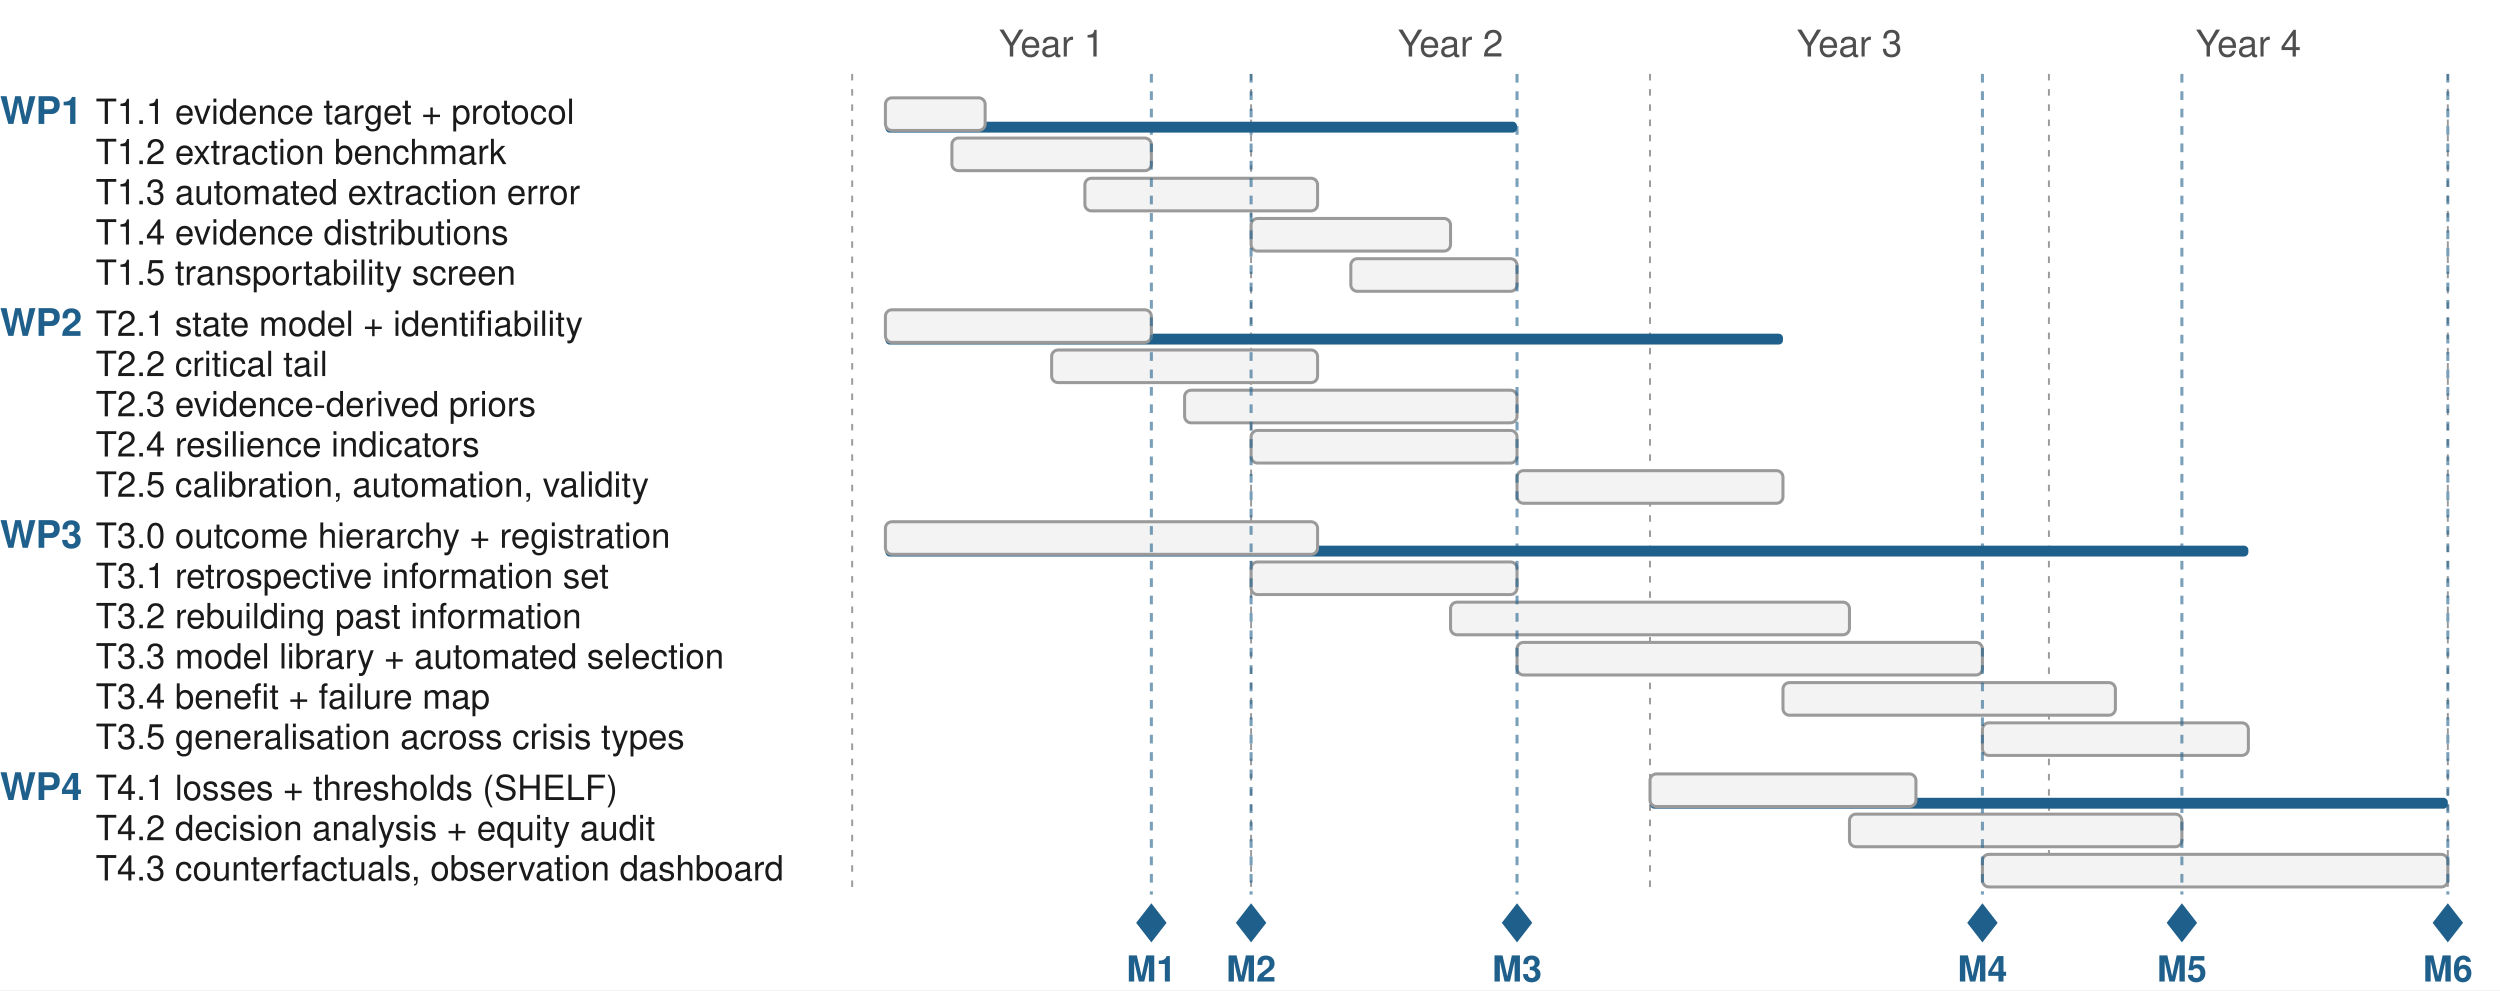
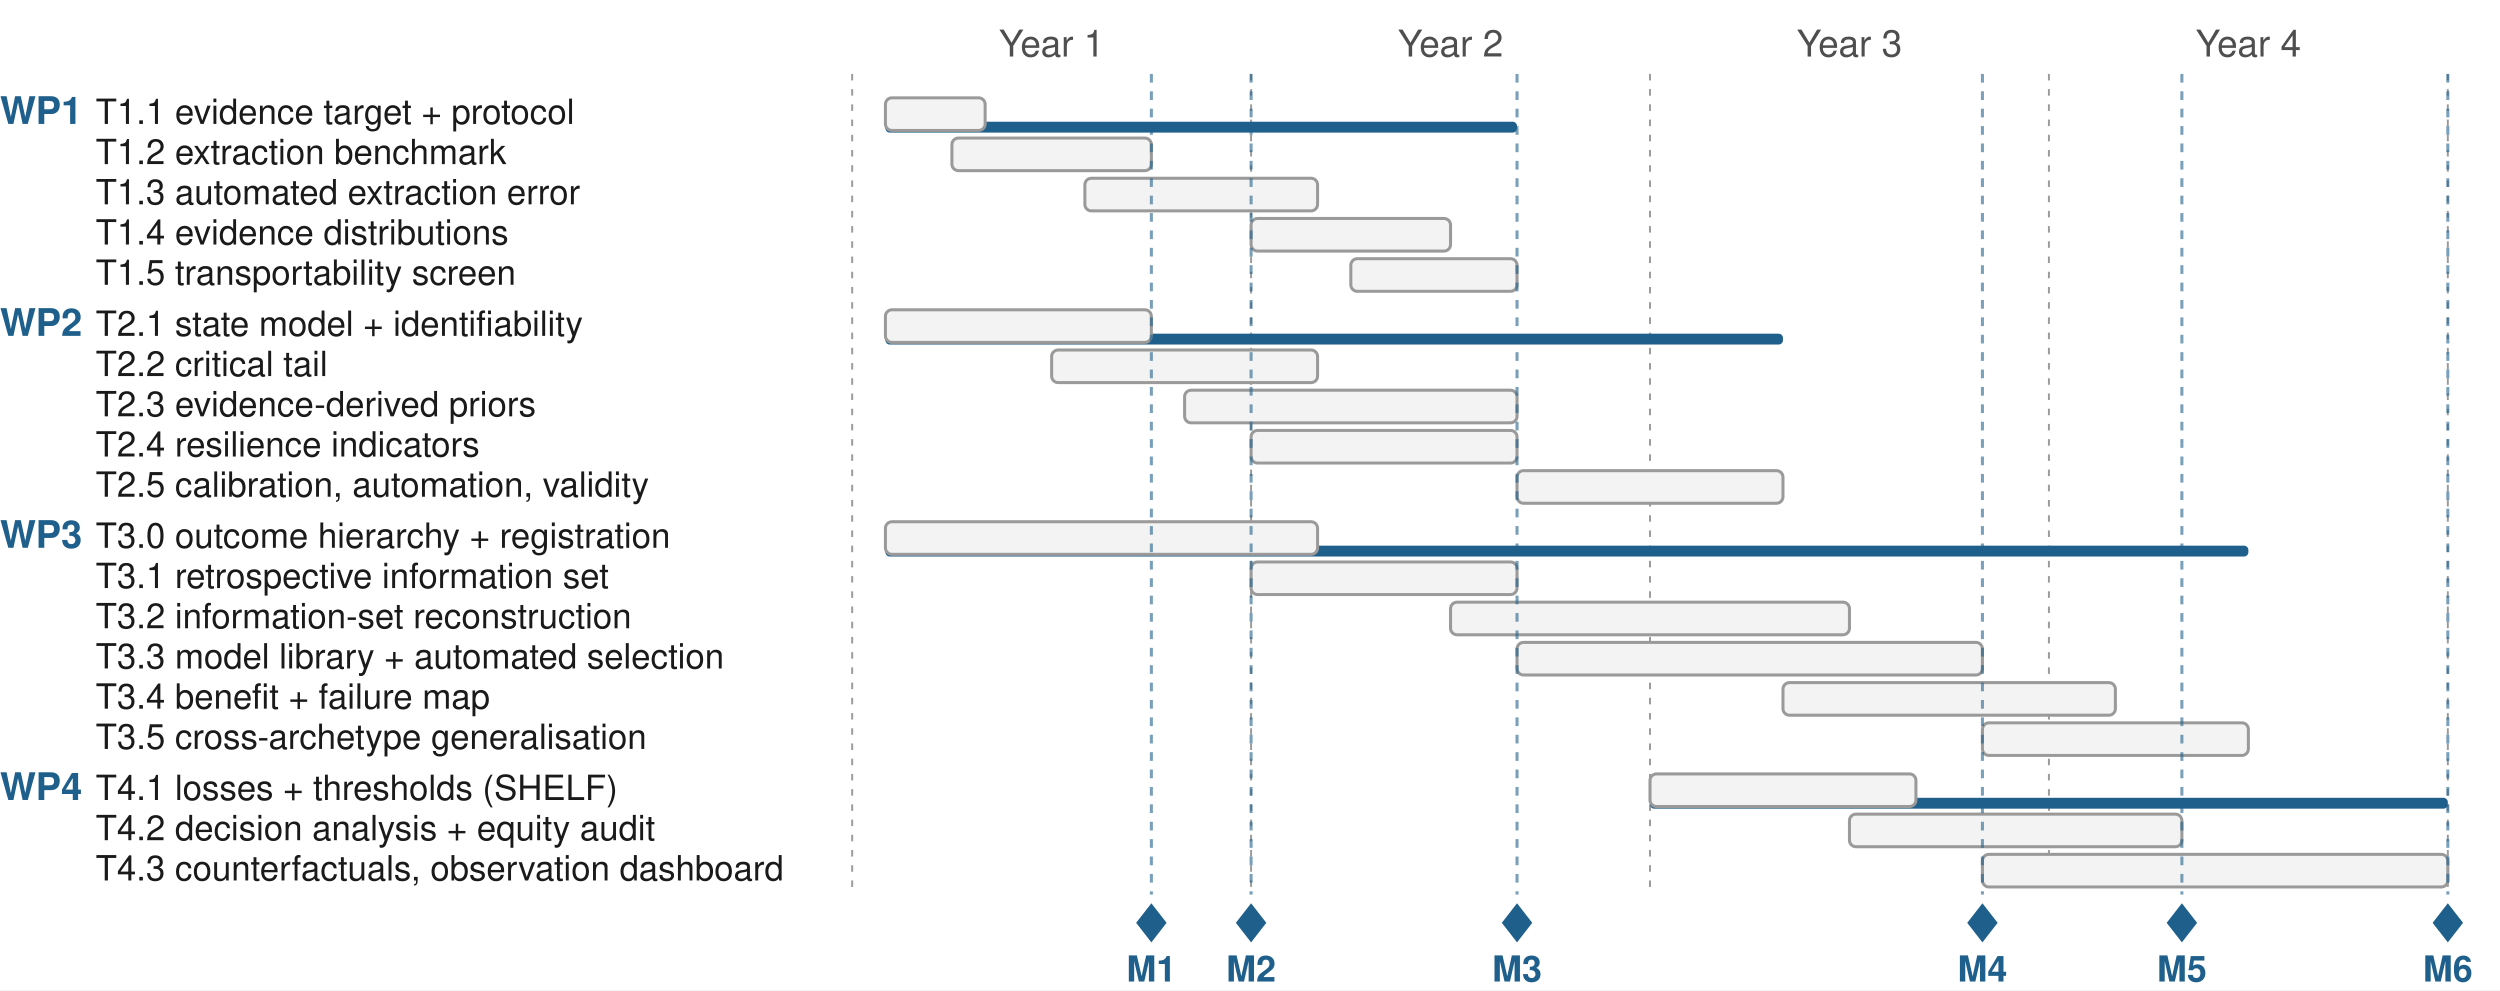
<svg xmlns="http://www.w3.org/2000/svg" width="1150" height="455.5" viewBox="0 0 1150 455.5">
  <defs>
    <marker id="a" viewBox="0 0 10 10" refX="9" refY="5" markerWidth="5" markerHeight="5" orient="auto-start-reverse">
      <path d="M 0 0 L 10 5 L 0 10 z" fill="#4e4e4e" />
    </marker>
  </defs>
  <rect width="1150" height="455.5" fill="white" />
  <line x1="392.0" y1="34" x2="392.0" y2="411.5" stroke="#9a9a9a" stroke-width="0.9" stroke-dasharray="3,4" />
  <text x="483.75" y="26" font-family="Helvetica, Arial, sans-serif" font-size="17" fill="#4e4e4e" text-anchor="middle" font-weight="normal" font-style="normal">Year 1</text>
  <line x1="575.5" y1="34" x2="575.5" y2="411.5" stroke="#9a9a9a" stroke-width="0.9" stroke-dasharray="3,4" />
  <text x="667.25" y="26" font-family="Helvetica, Arial, sans-serif" font-size="17" fill="#4e4e4e" text-anchor="middle" font-weight="normal" font-style="normal">Year 2</text>
  <line x1="759.0" y1="34" x2="759.0" y2="411.5" stroke="#9a9a9a" stroke-width="0.9" stroke-dasharray="3,4" />
  <text x="850.75" y="26" font-family="Helvetica, Arial, sans-serif" font-size="17" fill="#4e4e4e" text-anchor="middle" font-weight="normal" font-style="normal">Year 3</text>
  <line x1="942.5" y1="34" x2="942.5" y2="411.5" stroke="#9a9a9a" stroke-width="0.9" stroke-dasharray="3,4" />
  <text x="1034.25" y="26" font-family="Helvetica, Arial, sans-serif" font-size="17" fill="#4e4e4e" text-anchor="middle" font-weight="normal" font-style="normal">Year 4</text>
  <line x1="1126.0" y1="34" x2="1126.0" y2="411.5" stroke="#9a9a9a" stroke-width="0.9" stroke-dasharray="3,4" />
  <text x="0" y="57" font-family="Helvetica, Arial, sans-serif" font-size="17.5" fill="#1f5f8b" text-anchor="start" font-weight="bold" font-style="normal">WP1</text>
  <rect x="407.292" y="56" width="290.542" height="5" rx="2" fill="#1f5f8b" stroke="#1f5f8b" stroke-width="0" />
  <text x="44" y="57" font-family="Helvetica, Arial, sans-serif" font-size="16" fill="#1a1a1a" text-anchor="start" font-weight="normal" font-style="normal">T1.1 evidence target + protocol</text>
  <rect x="407.292" y="45" width="45.875" height="15" rx="3" fill="#f3f3f3" stroke="#9a9a9a" stroke-width="1.4" />
  <text x="44" y="75.5" font-family="Helvetica, Arial, sans-serif" font-size="16" fill="#1a1a1a" text-anchor="start" font-weight="normal" font-style="normal">T1.2 extraction benchmark</text>
  <rect x="437.875" y="63.5" width="91.75" height="15" rx="3" fill="#f3f3f3" stroke="#9a9a9a" stroke-width="1.4" />
  <text x="44" y="94.0" font-family="Helvetica, Arial, sans-serif" font-size="16" fill="#1a1a1a" text-anchor="start" font-weight="normal" font-style="normal">T1.3 automated extraction error</text>
  <rect x="499.042" y="82.0" width="107.042" height="15" rx="3" fill="#f3f3f3" stroke="#9a9a9a" stroke-width="1.4" />
  <text x="44" y="112.5" font-family="Helvetica, Arial, sans-serif" font-size="16" fill="#1a1a1a" text-anchor="start" font-weight="normal" font-style="normal">T1.4 evidence distributions</text>
  <rect x="575.5" y="100.5" width="91.75" height="15" rx="3" fill="#f3f3f3" stroke="#9a9a9a" stroke-width="1.4" />
  <text x="44" y="131.0" font-family="Helvetica, Arial, sans-serif" font-size="16" fill="#1a1a1a" text-anchor="start" font-weight="normal" font-style="normal">T1.5 transportability screen</text>
  <rect x="621.375" y="119.0" width="76.458" height="15" rx="3" fill="#f3f3f3" stroke="#9a9a9a" stroke-width="1.4" />
  <text x="0" y="154.5" font-family="Helvetica, Arial, sans-serif" font-size="17.5" fill="#1f5f8b" text-anchor="start" font-weight="bold" font-style="normal">WP2</text>
  <rect x="407.292" y="153.5" width="412.875" height="5" rx="2" fill="#1f5f8b" stroke="#1f5f8b" stroke-width="0" />
  <text x="44" y="154.5" font-family="Helvetica, Arial, sans-serif" font-size="16" fill="#1a1a1a" text-anchor="start" font-weight="normal" font-style="normal">T2.1 state model + identifiability</text>
  <rect x="407.292" y="142.5" width="122.333" height="15" rx="3" fill="#f3f3f3" stroke="#9a9a9a" stroke-width="1.4" />
  <text x="44" y="173.0" font-family="Helvetica, Arial, sans-serif" font-size="16" fill="#1a1a1a" text-anchor="start" font-weight="normal" font-style="normal">T2.2 critical tail</text>
  <rect x="483.75" y="161.0" width="122.333" height="15" rx="3" fill="#f3f3f3" stroke="#9a9a9a" stroke-width="1.4" />
  <text x="44" y="191.5" font-family="Helvetica, Arial, sans-serif" font-size="16" fill="#1a1a1a" text-anchor="start" font-weight="normal" font-style="normal">T2.3 evidence-derived priors</text>
  <rect x="544.917" y="179.5" width="152.917" height="15" rx="3" fill="#f3f3f3" stroke="#9a9a9a" stroke-width="1.4" />
  <text x="44" y="210.0" font-family="Helvetica, Arial, sans-serif" font-size="16" fill="#1a1a1a" text-anchor="start" font-weight="normal" font-style="normal">T2.4 resilience indicators</text>
  <rect x="575.5" y="198.0" width="122.333" height="15" rx="3" fill="#f3f3f3" stroke="#9a9a9a" stroke-width="1.4" />
  <text x="44" y="228.5" font-family="Helvetica, Arial, sans-serif" font-size="16" fill="#1a1a1a" text-anchor="start" font-weight="normal" font-style="normal">T2.5 calibration, automation, validity</text>
  <rect x="697.833" y="216.5" width="122.333" height="15" rx="3" fill="#f3f3f3" stroke="#9a9a9a" stroke-width="1.4" />
  <text x="0" y="252.0" font-family="Helvetica, Arial, sans-serif" font-size="17.5" fill="#1f5f8b" text-anchor="start" font-weight="bold" font-style="normal">WP3</text>
  <rect x="407.292" y="251.0" width="626.958" height="5" rx="2" fill="#1f5f8b" stroke="#1f5f8b" stroke-width="0" />
  <text x="44" y="252.0" font-family="Helvetica, Arial, sans-serif" font-size="16" fill="#1a1a1a" text-anchor="start" font-weight="normal" font-style="normal">T3.0 outcome hierarchy + registration</text>
  <rect x="407.292" y="240.0" width="198.792" height="15" rx="3" fill="#f3f3f3" stroke="#9a9a9a" stroke-width="1.4" />
  <text x="44" y="270.5" font-family="Helvetica, Arial, sans-serif" font-size="16" fill="#1a1a1a" text-anchor="start" font-weight="normal" font-style="normal">T3.1 retrospective information set</text>
  <rect x="575.5" y="258.5" width="122.333" height="15" rx="3" fill="#f3f3f3" stroke="#9a9a9a" stroke-width="1.4" />
-   <text x="44" y="289.0" font-family="Helvetica, Arial, sans-serif" font-size="16" fill="#1a1a1a" text-anchor="start" font-weight="normal" font-style="normal">T3.2 rebuilding past information</text>
+   <text x="44" y="289.0" font-family="Helvetica, Arial, sans-serif" font-size="16" fill="#1a1a1a" text-anchor="start" font-weight="normal" font-style="normal">T3.2 information-set reconstruction</text>
  <rect x="667.25" y="277.0" width="183.5" height="15" rx="3" fill="#f3f3f3" stroke="#9a9a9a" stroke-width="1.4" />
  <text x="44" y="307.5" font-family="Helvetica, Arial, sans-serif" font-size="16" fill="#1a1a1a" text-anchor="start" font-weight="normal" font-style="normal">T3.3 model library + automated selection</text>
  <rect x="697.833" y="295.5" width="214.083" height="15" rx="3" fill="#f3f3f3" stroke="#9a9a9a" stroke-width="1.4" />
  <text x="44" y="326.0" font-family="Helvetica, Arial, sans-serif" font-size="16" fill="#1a1a1a" text-anchor="start" font-weight="normal" font-style="normal">T3.4 benefit + failure map</text>
  <rect x="820.167" y="314.0" width="152.917" height="15" rx="3" fill="#f3f3f3" stroke="#9a9a9a" stroke-width="1.4" />
-   <text x="44" y="344.5" font-family="Helvetica, Arial, sans-serif" font-size="16" fill="#1a1a1a" text-anchor="start" font-weight="normal" font-style="normal">T3.5 generalisation across crisis types</text>
+   <text x="44" y="344.5" font-family="Helvetica, Arial, sans-serif" font-size="16" fill="#1a1a1a" text-anchor="start" font-weight="normal" font-style="normal">T3.5 cross-archetype generalisation</text>
  <rect x="911.917" y="332.5" width="122.333" height="15" rx="3" fill="#f3f3f3" stroke="#9a9a9a" stroke-width="1.4" />
  <text x="0" y="368.0" font-family="Helvetica, Arial, sans-serif" font-size="17.5" fill="#1f5f8b" text-anchor="start" font-weight="bold" font-style="normal">WP4</text>
  <rect x="759.0" y="367.0" width="367.0" height="5" rx="2" fill="#1f5f8b" stroke="#1f5f8b" stroke-width="0" />
  <text x="44" y="368.0" font-family="Helvetica, Arial, sans-serif" font-size="16" fill="#1a1a1a" text-anchor="start" font-weight="normal" font-style="normal">T4.1 losses + thresholds (SHELF)</text>
  <rect x="759.0" y="356.0" width="122.333" height="15" rx="3" fill="#f3f3f3" stroke="#9a9a9a" stroke-width="1.4" />
  <text x="44" y="386.5" font-family="Helvetica, Arial, sans-serif" font-size="16" fill="#1a1a1a" text-anchor="start" font-weight="normal" font-style="normal">T4.2 decision analysis + equity audit</text>
  <rect x="850.75" y="374.5" width="152.917" height="15" rx="3" fill="#f3f3f3" stroke="#9a9a9a" stroke-width="1.4" />
  <text x="44" y="405.0" font-family="Helvetica, Arial, sans-serif" font-size="16" fill="#1a1a1a" text-anchor="start" font-weight="normal" font-style="normal">T4.3 counterfactuals, observation dashboard</text>
  <rect x="911.917" y="393.0" width="214.083" height="15" rx="3" fill="#f3f3f3" stroke="#9a9a9a" stroke-width="1.4" />
  <line x1="529.625" y1="34" x2="529.625" y2="411.5" stroke="#1f5f8b" stroke-width="1.4" stroke-dasharray="4,4" opacity="0.6" />
  <polygon points="529.625,415.5 536.625,424.5 529.625,433.5 522.625,424.5" fill="#1f5f8b" />
  <text x="529.625" y="451.5" font-family="Helvetica, Arial, sans-serif" font-size="16.5" fill="#1f5f8b" text-anchor="middle" font-weight="bold" font-style="normal">M1</text>
  <line x1="575.5" y1="34" x2="575.5" y2="411.5" stroke="#1f5f8b" stroke-width="1.4" stroke-dasharray="4,4" opacity="0.6" />
  <polygon points="575.5,415.5 582.5,424.5 575.5,433.5 568.5,424.5" fill="#1f5f8b" />
  <text x="575.5" y="451.5" font-family="Helvetica, Arial, sans-serif" font-size="16.5" fill="#1f5f8b" text-anchor="middle" font-weight="bold" font-style="normal">M2</text>
  <line x1="697.833" y1="34" x2="697.833" y2="411.5" stroke="#1f5f8b" stroke-width="1.4" stroke-dasharray="4,4" opacity="0.6" />
  <polygon points="697.833,415.5 704.833,424.5 697.833,433.5 690.833,424.5" fill="#1f5f8b" />
  <text x="697.833" y="451.5" font-family="Helvetica, Arial, sans-serif" font-size="16.5" fill="#1f5f8b" text-anchor="middle" font-weight="bold" font-style="normal">M3</text>
  <line x1="911.917" y1="34" x2="911.917" y2="411.5" stroke="#1f5f8b" stroke-width="1.4" stroke-dasharray="4,4" opacity="0.6" />
  <polygon points="911.917,415.5 918.917,424.5 911.917,433.5 904.917,424.5" fill="#1f5f8b" />
  <text x="911.917" y="451.5" font-family="Helvetica, Arial, sans-serif" font-size="16.5" fill="#1f5f8b" text-anchor="middle" font-weight="bold" font-style="normal">M4</text>
  <line x1="1003.667" y1="34" x2="1003.667" y2="411.5" stroke="#1f5f8b" stroke-width="1.4" stroke-dasharray="4,4" opacity="0.6" />
  <polygon points="1003.667,415.5 1010.667,424.5 1003.667,433.5 996.667,424.5" fill="#1f5f8b" />
  <text x="1003.667" y="451.5" font-family="Helvetica, Arial, sans-serif" font-size="16.5" fill="#1f5f8b" text-anchor="middle" font-weight="bold" font-style="normal">M5</text>
  <line x1="1126.0" y1="34" x2="1126.0" y2="411.5" stroke="#1f5f8b" stroke-width="1.4" stroke-dasharray="4,4" opacity="0.6" />
  <polygon points="1126.0,415.5 1133.0,424.5 1126.0,433.5 1119.0,424.5" fill="#1f5f8b" />
  <text x="1126.0" y="451.5" font-family="Helvetica, Arial, sans-serif" font-size="16.5" fill="#1f5f8b" text-anchor="middle" font-weight="bold" font-style="normal">M6</text>
</svg>
